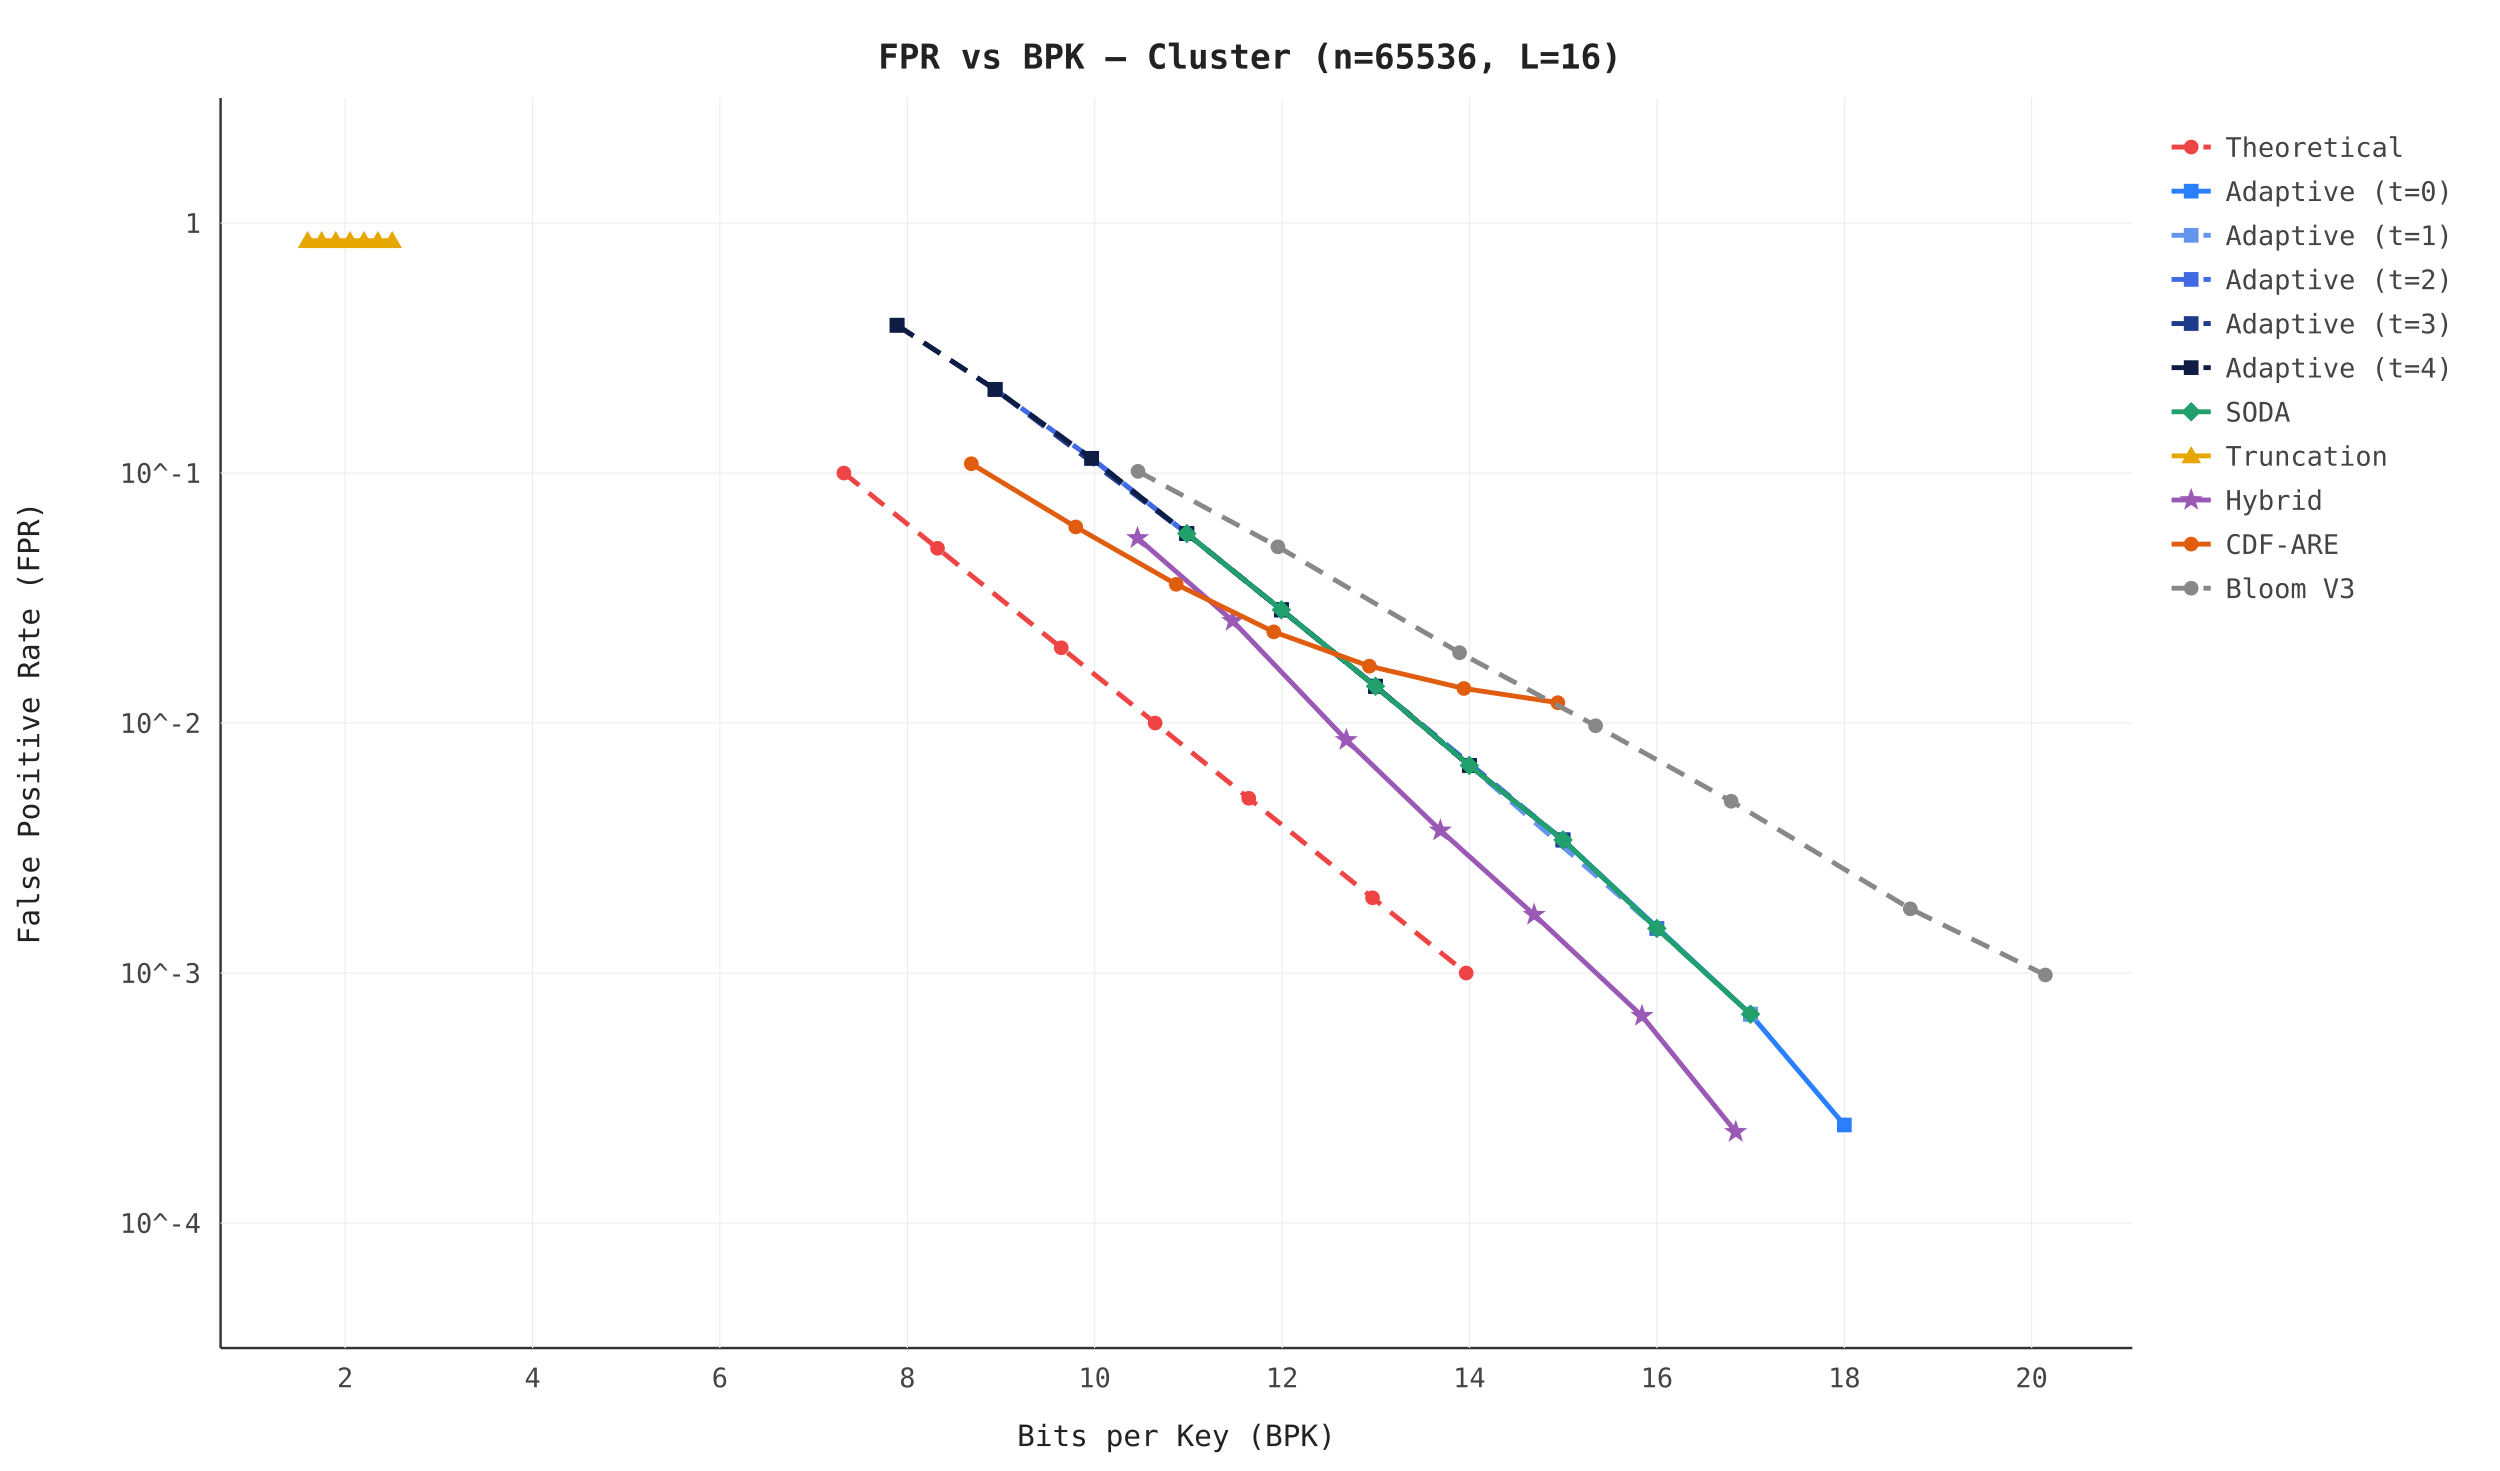
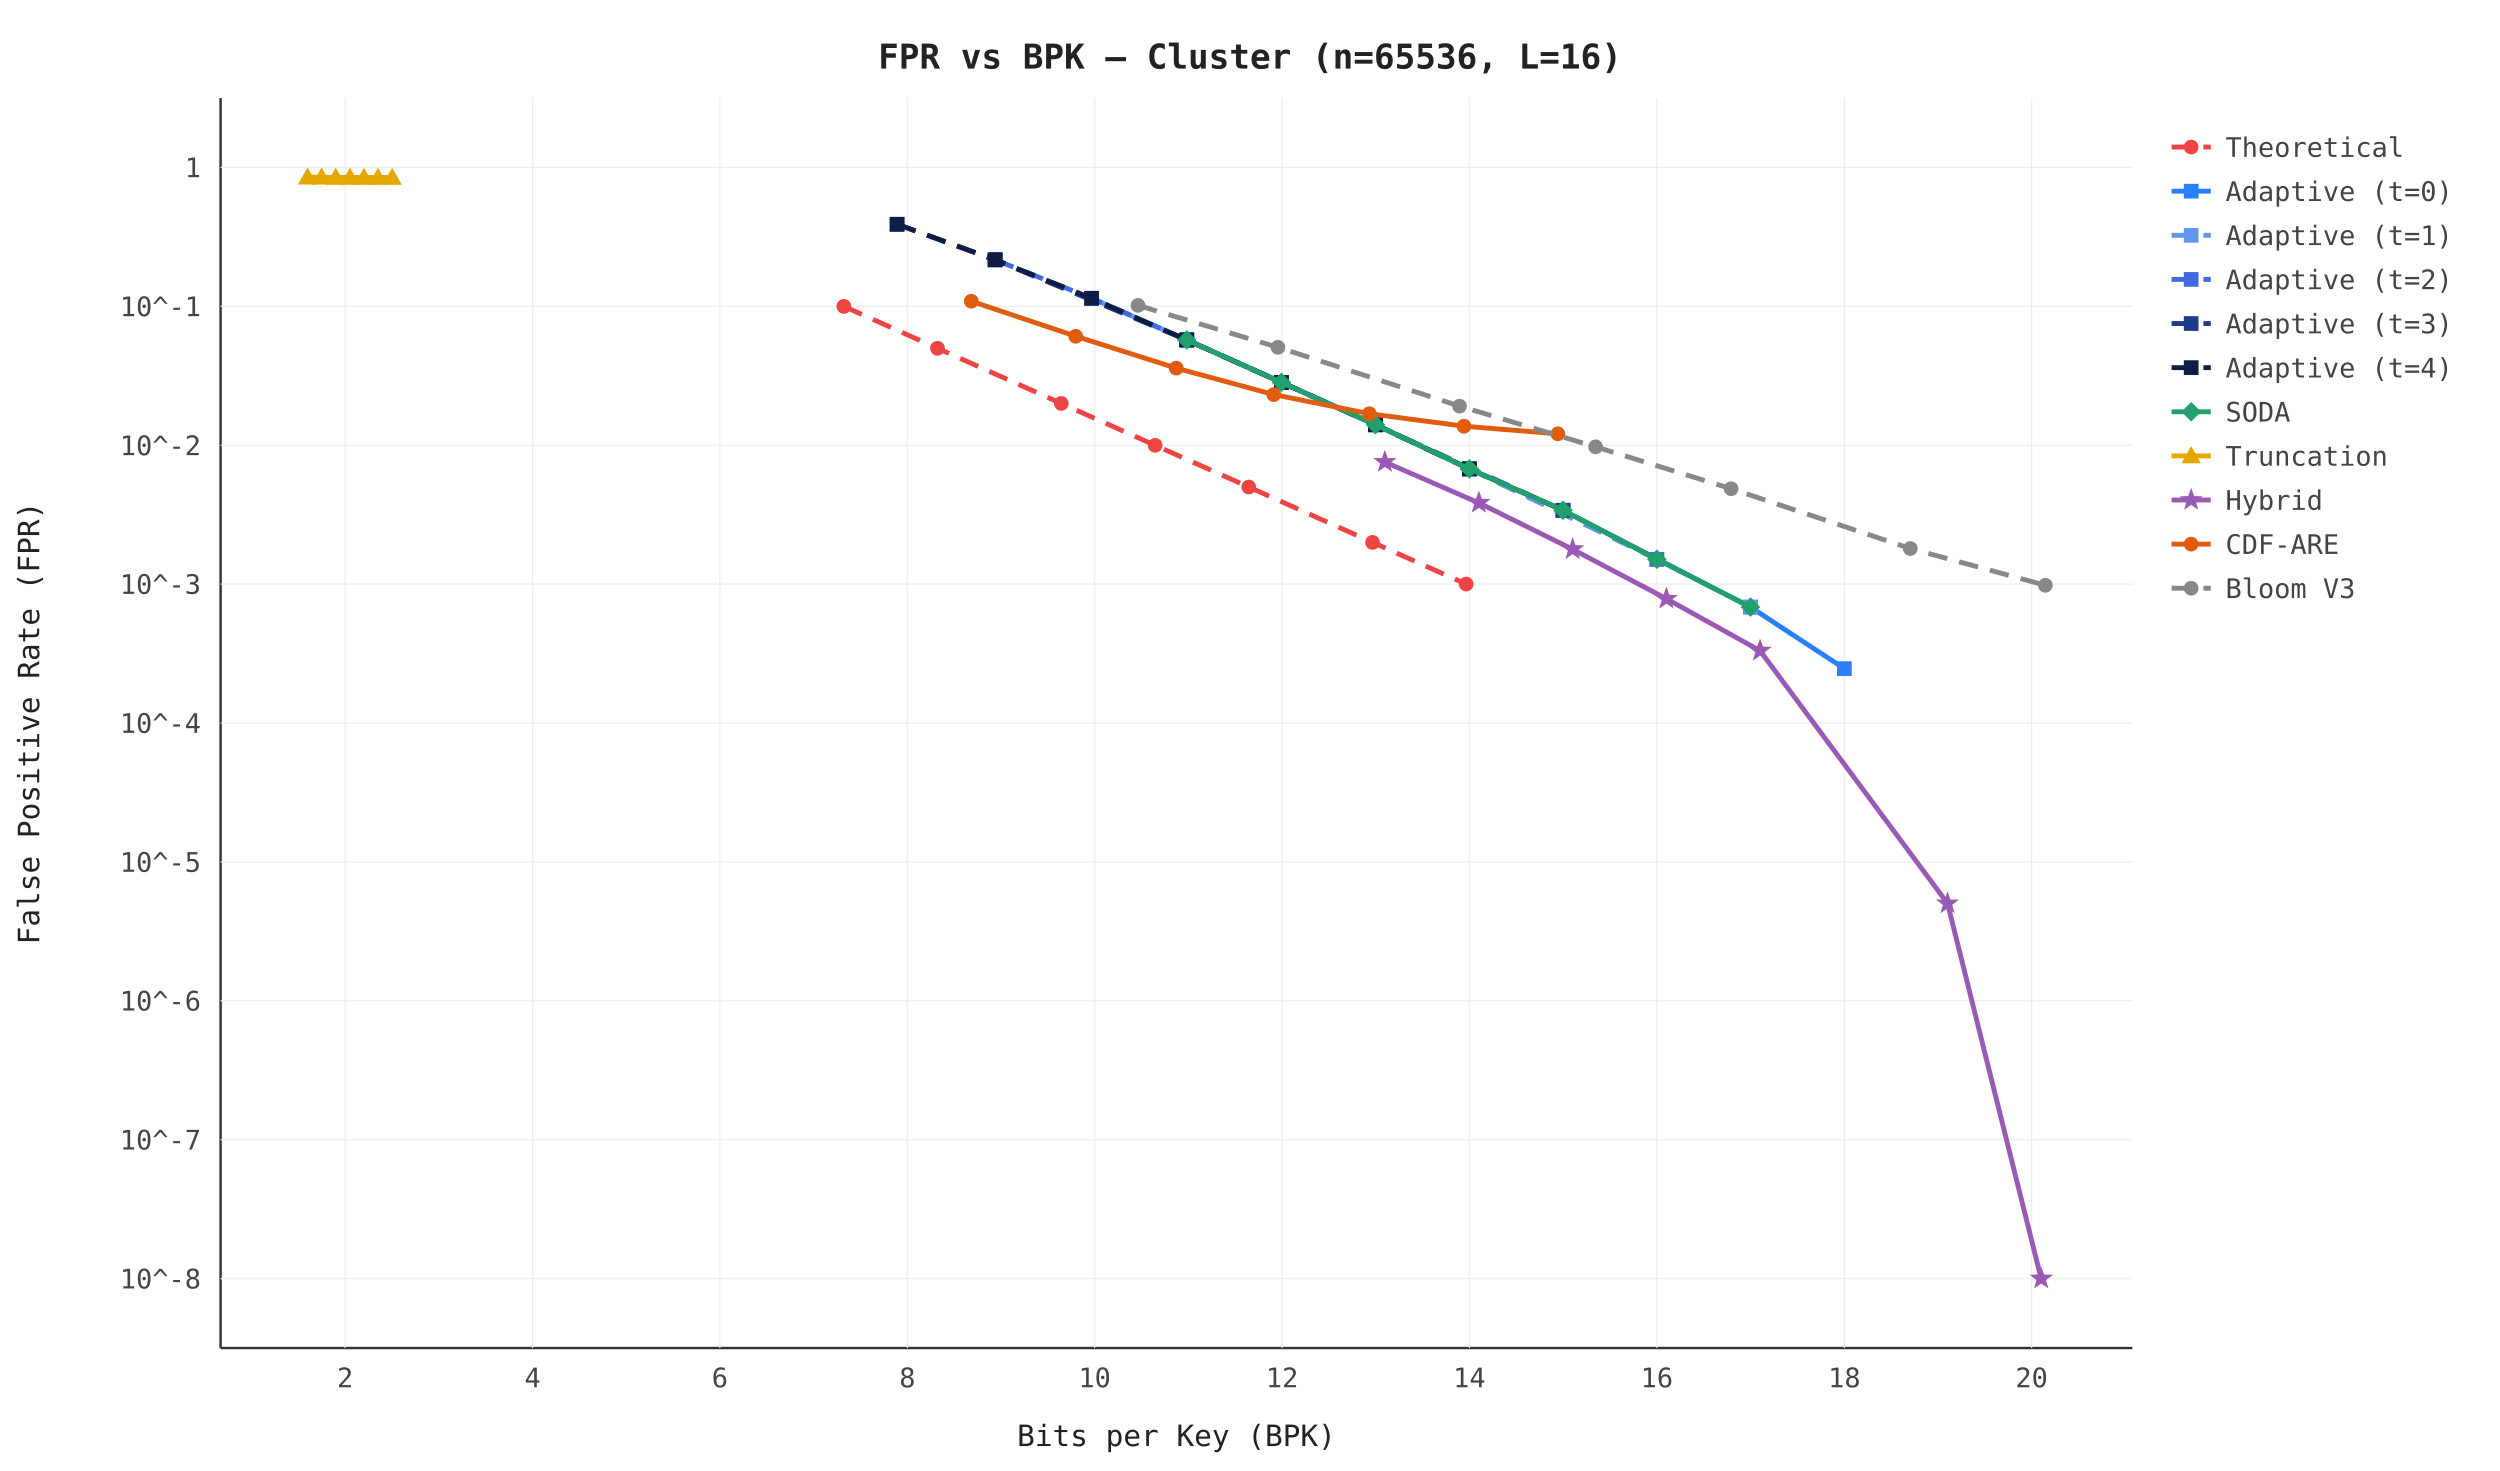
<svg xmlns="http://www.w3.org/2000/svg" width="1020" height="600" viewBox="0 0 1020 600">
  <style>text{font-family:Menlo,Monaco,monospace;font-size:12px;fill:#222} .axis{stroke:#333;stroke-width:1} .grid{stroke:#eee;stroke-width:0.5} .label{font-size:11px;fill:#444}</style>
  <text x="510" y="28" text-anchor="middle" style="font-size:14px;font-weight:bold">FPR vs BPK — Cluster (n=65536, L=16)</text>
  <line class="axis" x1="90.0" y1="550.0" x2="870.0" y2="550.0" />
  <line class="axis" x1="90.0" y1="40.0" x2="90.0" y2="550.0" />
-   <line class="grid" x1="90.0" y1="499.0" x2="870.0" y2="499.0" />
-   <text class="label" x="82.0" y="503.0" text-anchor="end">10^-4</text>
-   <line class="grid" x1="90.0" y1="397.0" x2="870.0" y2="397.0" />
-   <text class="label" x="82.0" y="401.0" text-anchor="end">10^-3</text>
+   <line class="grid" x1="90.0" y1="521.7" x2="870.0" y2="521.7" />
+   <text class="label" x="82.0" y="525.7" text-anchor="end">10^-8</text>
+   <line class="grid" x1="90.0" y1="465.0" x2="870.0" y2="465.0" />
+   <text class="label" x="82.0" y="469.0" text-anchor="end">10^-7</text>
+   <line class="grid" x1="90.0" y1="408.3" x2="870.0" y2="408.3" />
+   <text class="label" x="82.0" y="412.3" text-anchor="end">10^-6</text>
+   <line class="grid" x1="90.0" y1="351.7" x2="870.0" y2="351.7" />
+   <text class="label" x="82.0" y="355.7" text-anchor="end">10^-5</text>
  <line class="grid" x1="90.0" y1="295.0" x2="870.0" y2="295.0" />
-   <text class="label" x="82.0" y="299.0" text-anchor="end">10^-2</text>
-   <line class="grid" x1="90.0" y1="193.0" x2="870.0" y2="193.0" />
-   <text class="label" x="82.0" y="197.0" text-anchor="end">10^-1</text>
-   <line class="grid" x1="90.0" y1="91.0" x2="870.0" y2="91.0" />
-   <text class="label" x="82.0" y="95.0" text-anchor="end">1</text>
+   <text class="label" x="82.0" y="299.0" text-anchor="end">10^-4</text>
+   <line class="grid" x1="90.0" y1="238.3" x2="870.0" y2="238.3" />
+   <text class="label" x="82.0" y="242.3" text-anchor="end">10^-3</text>
+   <line class="grid" x1="90.0" y1="181.7" x2="870.0" y2="181.7" />
+   <text class="label" x="82.0" y="185.7" text-anchor="end">10^-2</text>
+   <line class="grid" x1="90.0" y1="125.0" x2="870.0" y2="125.0" />
+   <text class="label" x="82.0" y="129.0" text-anchor="end">10^-1</text>
+   <line class="grid" x1="90.0" y1="68.3" x2="870.0" y2="68.3" />
+   <text class="label" x="82.0" y="72.3" text-anchor="end">1</text>
  <line class="grid" x1="140.8" y1="40.0" x2="140.8" y2="550.0" />
  <text class="label" x="140.8" y="566.0" text-anchor="middle">2</text>
  <line class="grid" x1="217.3" y1="40.0" x2="217.3" y2="550.0" />
  <text class="label" x="217.3" y="566.0" text-anchor="middle">4</text>
  <line class="grid" x1="293.7" y1="40.0" x2="293.7" y2="550.0" />
  <text class="label" x="293.7" y="566.0" text-anchor="middle">6</text>
  <line class="grid" x1="370.2" y1="40.0" x2="370.2" y2="550.0" />
  <text class="label" x="370.2" y="566.0" text-anchor="middle">8</text>
  <line class="grid" x1="446.6" y1="40.0" x2="446.6" y2="550.0" />
  <text class="label" x="446.6" y="566.0" text-anchor="middle">10</text>
  <line class="grid" x1="523.1" y1="40.0" x2="523.1" y2="550.0" />
  <text class="label" x="523.1" y="566.0" text-anchor="middle">12</text>
  <line class="grid" x1="599.5" y1="40.0" x2="599.5" y2="550.0" />
  <text class="label" x="599.5" y="566.0" text-anchor="middle">14</text>
  <line class="grid" x1="676.0" y1="40.0" x2="676.0" y2="550.0" />
  <text class="label" x="676.0" y="566.0" text-anchor="middle">16</text>
  <line class="grid" x1="752.5" y1="40.0" x2="752.5" y2="550.0" />
  <text class="label" x="752.5" y="566.0" text-anchor="middle">18</text>
  <line class="grid" x1="828.9" y1="40.0" x2="828.9" y2="550.0" />
  <text class="label" x="828.9" y="566.0" text-anchor="middle">20</text>
-   <polyline fill="none" stroke="#ef4444" stroke-width="2" stroke-dasharray="8,5" points="344.3,193.0 382.5,223.7 433.0,264.3 471.3,295.0 509.5,325.7 560.0,366.3 598.2,397.0" />
-   <circle cx="344.3" cy="193.0" r="3" fill="#ef4444" />
-   <circle cx="382.5" cy="223.7" r="3" fill="#ef4444" />
-   <circle cx="433.0" cy="264.3" r="3" fill="#ef4444" />
-   <circle cx="471.3" cy="295.0" r="3" fill="#ef4444" />
-   <circle cx="509.5" cy="325.7" r="3" fill="#ef4444" />
-   <circle cx="560.0" cy="366.3" r="3" fill="#ef4444" />
-   <circle cx="598.2" cy="397.0" r="3" fill="#ef4444" />
-   <polyline fill="none" stroke="#2a7fff" stroke-width="2" points="484.2,217.7 522.8,248.8 561.2,280.0 599.5,312.3 637.7,342.7 714.2,413.8 752.5,459.0" />
-   <rect x="481.2" y="214.7" width="6" height="6" fill="#2a7fff" />
-   <rect x="519.8" y="245.8" width="6" height="6" fill="#2a7fff" />
-   <rect x="558.2" y="277.0" width="6" height="6" fill="#2a7fff" />
-   <rect x="596.5" y="309.3" width="6" height="6" fill="#2a7fff" />
-   <rect x="634.7" y="339.7" width="6" height="6" fill="#2a7fff" />
-   <rect x="711.2" y="410.8" width="6" height="6" fill="#2a7fff" />
-   <rect x="749.5" y="456.0" width="6" height="6" fill="#2a7fff" />
-   <polyline fill="none" stroke="#6495ED" stroke-width="2" stroke-dasharray="8,5" points="445.4,187.0 484.2,217.7 522.8,248.8 561.2,280.0 599.5,312.3 676.0,378.8 714.2,413.8" />
-   <rect x="442.4" y="184.0" width="6" height="6" fill="#6495ED" />
-   <rect x="481.2" y="214.7" width="6" height="6" fill="#6495ED" />
-   <rect x="519.8" y="245.8" width="6" height="6" fill="#6495ED" />
-   <rect x="558.2" y="277.0" width="6" height="6" fill="#6495ED" />
-   <rect x="596.5" y="309.3" width="6" height="6" fill="#6495ED" />
-   <rect x="673.0" y="375.8" width="6" height="6" fill="#6495ED" />
-   <rect x="711.2" y="410.8" width="6" height="6" fill="#6495ED" />
-   <polyline fill="none" stroke="#4169E1" stroke-width="2" stroke-dasharray="8,5" points="406.0,158.9 445.4,187.0 484.2,217.7 522.8,248.8 561.2,280.0 637.7,342.7 676.0,378.8" />
-   <rect x="403.0" y="155.9" width="6" height="6" fill="#4169E1" />
-   <rect x="442.4" y="184.0" width="6" height="6" fill="#4169E1" />
-   <rect x="481.2" y="214.7" width="6" height="6" fill="#4169E1" />
-   <rect x="519.8" y="245.8" width="6" height="6" fill="#4169E1" />
-   <rect x="558.2" y="277.0" width="6" height="6" fill="#4169E1" />
-   <rect x="634.7" y="339.7" width="6" height="6" fill="#4169E1" />
-   <rect x="673.0" y="375.8" width="6" height="6" fill="#4169E1" />
-   <polyline fill="none" stroke="#1E3A8A" stroke-width="2" stroke-dasharray="8,5" points="366.0,132.7 406.0,158.9 484.2,217.7 522.8,248.8 561.2,280.0 599.5,312.3 637.7,342.7" />
-   <rect x="363.0" y="129.7" width="6" height="6" fill="#1E3A8A" />
-   <rect x="403.0" y="155.9" width="6" height="6" fill="#1E3A8A" />
-   <rect x="481.2" y="214.7" width="6" height="6" fill="#1E3A8A" />
-   <rect x="519.8" y="245.8" width="6" height="6" fill="#1E3A8A" />
-   <rect x="558.2" y="277.0" width="6" height="6" fill="#1E3A8A" />
-   <rect x="596.5" y="309.3" width="6" height="6" fill="#1E3A8A" />
-   <rect x="634.7" y="339.7" width="6" height="6" fill="#1E3A8A" />
-   <polyline fill="none" stroke="#0F1D45" stroke-width="2" stroke-dasharray="8,5" points="366.0,132.7 406.0,158.9 445.4,187.0 484.2,217.7 522.8,248.8 561.2,280.0 599.5,312.3" />
-   <rect x="363.0" y="129.7" width="6" height="6" fill="#0F1D45" />
-   <rect x="403.0" y="155.9" width="6" height="6" fill="#0F1D45" />
-   <rect x="442.4" y="184.0" width="6" height="6" fill="#0F1D45" />
-   <rect x="481.2" y="214.7" width="6" height="6" fill="#0F1D45" />
-   <rect x="519.8" y="245.8" width="6" height="6" fill="#0F1D45" />
-   <rect x="558.2" y="277.0" width="6" height="6" fill="#0F1D45" />
-   <rect x="596.5" y="309.3" width="6" height="6" fill="#0F1D45" />
-   <polyline fill="none" stroke="#22a06b" stroke-width="2" points="484.2,217.7 522.8,248.8 561.2,280.0 599.5,312.3 637.7,342.7 676.0,378.8 714.2,413.8" />
-   <polygon points="484.2,213.7 488.2,217.7 484.2,221.7 480.2,217.7" fill="#22a06b" />
-   <polygon points="522.8,244.8 526.8,248.8 522.8,252.8 518.8,248.8" fill="#22a06b" />
-   <polygon points="561.2,276.0 565.2,280.0 561.2,284.0 557.2,280.0" fill="#22a06b" />
-   <polygon points="599.5,308.3 603.5,312.3 599.5,316.3 595.5,312.3" fill="#22a06b" />
-   <polygon points="637.7,338.7 641.7,342.7 637.7,346.7 633.7,342.7" fill="#22a06b" />
-   <polygon points="676.0,374.8 680.0,378.8 676.0,382.8 672.0,378.8" fill="#22a06b" />
-   <polygon points="714.2,409.8 718.2,413.8 714.2,417.8 710.2,413.8" fill="#22a06b" />
-   <polyline fill="none" stroke="#e6a800" stroke-width="2" points="125.5,98.2 131.2,98.2 137.0,98.2 142.8,98.2 148.5,98.2 154.2,98.2 160.0,98.2" />
-   <polygon points="125.5,94.2 129.5,101.2 121.5,101.2" fill="#e6a800" />
-   <polygon points="131.2,94.2 135.2,101.2 127.2,101.2" fill="#e6a800" />
-   <polygon points="137.0,94.2 141.0,101.2 133.0,101.2" fill="#e6a800" />
-   <polygon points="142.8,94.2 146.8,101.2 138.8,101.2" fill="#e6a800" />
-   <polygon points="148.5,94.2 152.5,101.2 144.5,101.2" fill="#e6a800" />
-   <polygon points="154.2,94.2 158.2,101.2 150.2,101.2" fill="#e6a800" />
-   <polygon points="160.0,94.2 164.0,101.2 156.0,101.2" fill="#e6a800" />
-   <polyline fill="none" stroke="#9b59b6" stroke-width="2" points="464.1,219.5 502.9,253.3 549.3,301.9 587.7,338.8 625.9,373.2 669.9,414.5 708.2,461.8" />
-   <polygon points="464.1,214.5 462.9,217.9 459.4,218.0 462.2,220.1 461.2,223.6 464.1,221.5 467.1,223.6 466.0,220.1 468.9,218.0 465.3,217.9" fill="#9b59b6" />
-   <polygon points="502.9,248.3 501.7,251.7 498.2,251.8 501.0,253.9 500.0,257.4 502.9,255.3 505.9,257.4 504.8,253.9 507.7,251.8 504.1,251.7" fill="#9b59b6" />
-   <polygon points="549.3,296.9 548.1,300.3 544.5,300.4 547.4,302.5 546.4,306.0 549.3,303.9 552.2,306.0 551.2,302.5 554.0,300.4 550.5,300.3" fill="#9b59b6" />
-   <polygon points="587.7,333.8 586.5,337.2 582.9,337.3 585.7,339.4 584.7,342.9 587.7,340.8 590.6,342.9 589.6,339.4 592.4,337.3 588.8,337.2" fill="#9b59b6" />
-   <polygon points="625.9,368.2 624.8,371.6 621.2,371.7 624.0,373.8 623.0,377.3 625.9,375.2 628.9,377.3 627.8,373.8 630.7,371.7 627.1,371.6" fill="#9b59b6" />
-   <polygon points="669.9,409.5 668.8,412.9 665.2,412.9 668.0,415.1 667.0,418.5 669.9,416.5 672.9,418.5 671.8,415.1 674.7,412.9 671.1,412.9" fill="#9b59b6" />
-   <polygon points="708.2,456.8 707.0,460.2 703.4,460.3 706.3,462.4 705.2,465.9 708.2,463.8 711.1,465.9 710.1,462.4 712.9,460.3 709.3,460.2" fill="#9b59b6" />
-   <polyline fill="none" stroke="#e05d10" stroke-width="2" points="396.3,189.2 438.9,215.0 479.9,238.4 519.7,257.8 558.7,271.8 597.3,280.9 635.6,286.7" />
-   <circle cx="396.3" cy="189.2" r="3" fill="#e05d10" />
-   <circle cx="438.9" cy="215.0" r="3" fill="#e05d10" />
-   <circle cx="479.9" cy="238.4" r="3" fill="#e05d10" />
-   <circle cx="519.7" cy="257.8" r="3" fill="#e05d10" />
-   <circle cx="558.7" cy="271.8" r="3" fill="#e05d10" />
-   <circle cx="597.3" cy="280.9" r="3" fill="#e05d10" />
-   <circle cx="635.6" cy="286.7" r="3" fill="#e05d10" />
-   <polyline fill="none" stroke="#888888" stroke-width="2" stroke-dasharray="8,5" points="464.3,192.3 521.4,223.1 595.5,266.3 651.0,296.1 706.3,326.9 779.4,370.8 834.5,397.8" />
-   <circle cx="464.3" cy="192.3" r="3" fill="#888888" />
-   <circle cx="521.4" cy="223.1" r="3" fill="#888888" />
-   <circle cx="595.5" cy="266.3" r="3" fill="#888888" />
-   <circle cx="651.0" cy="296.1" r="3" fill="#888888" />
-   <circle cx="706.3" cy="326.9" r="3" fill="#888888" />
-   <circle cx="779.4" cy="370.8" r="3" fill="#888888" />
-   <circle cx="834.5" cy="397.8" r="3" fill="#888888" />
+   <polyline fill="none" stroke="#ef4444" stroke-width="2" stroke-dasharray="8,5" points="344.3,125.0 382.5,142.1 433.0,164.6 471.3,181.7 509.5,198.7 560.0,221.3 598.2,238.3" />
+   <circle cx="344.3" cy="125.0" r="3" fill="#ef4444" />
+   <circle cx="382.5" cy="142.1" r="3" fill="#ef4444" />
+   <circle cx="433.0" cy="164.6" r="3" fill="#ef4444" />
+   <circle cx="471.3" cy="181.7" r="3" fill="#ef4444" />
+   <circle cx="509.5" cy="198.7" r="3" fill="#ef4444" />
+   <circle cx="560.0" cy="221.3" r="3" fill="#ef4444" />
+   <circle cx="598.2" cy="238.3" r="3" fill="#ef4444" />
+   <polyline fill="none" stroke="#2a7fff" stroke-width="2" points="484.2,138.7 522.8,156.0 561.2,173.3 599.5,191.3 637.7,208.2 714.2,247.7 752.5,272.8" />
+   <rect x="481.2" y="135.7" width="6" height="6" fill="#2a7fff" />
+   <rect x="519.8" y="153.0" width="6" height="6" fill="#2a7fff" />
+   <rect x="558.2" y="170.3" width="6" height="6" fill="#2a7fff" />
+   <rect x="596.5" y="188.3" width="6" height="6" fill="#2a7fff" />
+   <rect x="634.7" y="205.2" width="6" height="6" fill="#2a7fff" />
+   <rect x="711.2" y="244.7" width="6" height="6" fill="#2a7fff" />
+   <rect x="749.5" y="269.8" width="6" height="6" fill="#2a7fff" />
+   <polyline fill="none" stroke="#6495ED" stroke-width="2" stroke-dasharray="8,5" points="445.4,121.7 484.2,138.7 522.8,156.0 561.2,173.3 599.5,191.3 676.0,228.2 714.2,247.7" />
+   <rect x="442.4" y="118.7" width="6" height="6" fill="#6495ED" />
+   <rect x="481.2" y="135.7" width="6" height="6" fill="#6495ED" />
+   <rect x="519.8" y="153.0" width="6" height="6" fill="#6495ED" />
+   <rect x="558.2" y="170.3" width="6" height="6" fill="#6495ED" />
+   <rect x="596.5" y="188.3" width="6" height="6" fill="#6495ED" />
+   <rect x="673.0" y="225.2" width="6" height="6" fill="#6495ED" />
+   <rect x="711.2" y="244.7" width="6" height="6" fill="#6495ED" />
+   <polyline fill="none" stroke="#4169E1" stroke-width="2" stroke-dasharray="8,5" points="406.0,106.0 445.4,121.7 484.2,138.7 522.8,156.0 561.2,173.3 637.7,208.2 676.0,228.2" />
+   <rect x="403.0" y="103.0" width="6" height="6" fill="#4169E1" />
+   <rect x="442.4" y="118.7" width="6" height="6" fill="#4169E1" />
+   <rect x="481.2" y="135.7" width="6" height="6" fill="#4169E1" />
+   <rect x="519.8" y="153.0" width="6" height="6" fill="#4169E1" />
+   <rect x="558.2" y="170.3" width="6" height="6" fill="#4169E1" />
+   <rect x="634.7" y="205.2" width="6" height="6" fill="#4169E1" />
+   <rect x="673.0" y="225.2" width="6" height="6" fill="#4169E1" />
+   <polyline fill="none" stroke="#1E3A8A" stroke-width="2" stroke-dasharray="8,5" points="366.0,91.5 406.0,106.0 484.2,138.7 522.8,156.0 561.2,173.3 599.5,191.3 637.7,208.2" />
+   <rect x="363.0" y="88.5" width="6" height="6" fill="#1E3A8A" />
+   <rect x="403.0" y="103.0" width="6" height="6" fill="#1E3A8A" />
+   <rect x="481.2" y="135.7" width="6" height="6" fill="#1E3A8A" />
+   <rect x="519.8" y="153.0" width="6" height="6" fill="#1E3A8A" />
+   <rect x="558.2" y="170.3" width="6" height="6" fill="#1E3A8A" />
+   <rect x="596.5" y="188.3" width="6" height="6" fill="#1E3A8A" />
+   <rect x="634.7" y="205.2" width="6" height="6" fill="#1E3A8A" />
+   <polyline fill="none" stroke="#0F1D45" stroke-width="2" stroke-dasharray="8,5" points="366.0,91.5 406.0,106.0 445.4,121.7 484.2,138.7 522.8,156.0 561.2,173.3 599.5,191.3" />
+   <rect x="363.0" y="88.5" width="6" height="6" fill="#0F1D45" />
+   <rect x="403.0" y="103.0" width="6" height="6" fill="#0F1D45" />
+   <rect x="442.4" y="118.7" width="6" height="6" fill="#0F1D45" />
+   <rect x="481.2" y="135.7" width="6" height="6" fill="#0F1D45" />
+   <rect x="519.8" y="153.0" width="6" height="6" fill="#0F1D45" />
+   <rect x="558.2" y="170.3" width="6" height="6" fill="#0F1D45" />
+   <rect x="596.5" y="188.3" width="6" height="6" fill="#0F1D45" />
+   <polyline fill="none" stroke="#22a06b" stroke-width="2" points="484.2,138.7 522.8,156.0 561.2,173.3 599.5,191.3 637.7,208.2 676.0,228.2 714.2,247.7" />
+   <polygon points="484.2,134.7 488.2,138.7 484.2,142.7 480.2,138.7" fill="#22a06b" />
+   <polygon points="522.8,152.0 526.8,156.0 522.8,160.0 518.8,156.0" fill="#22a06b" />
+   <polygon points="561.2,169.3 565.2,173.3 561.2,177.3 557.2,173.3" fill="#22a06b" />
+   <polygon points="599.5,187.3 603.5,191.3 599.5,195.3 595.5,191.3" fill="#22a06b" />
+   <polygon points="637.7,204.2 641.7,208.2 637.7,212.2 633.7,208.2" fill="#22a06b" />
+   <polygon points="676.0,224.2 680.0,228.2 676.0,232.2 672.0,228.2" fill="#22a06b" />
+   <polygon points="714.2,243.7 718.2,247.7 714.2,251.7 710.2,247.7" fill="#22a06b" />
+   <polyline fill="none" stroke="#e6a800" stroke-width="2" points="125.5,72.3 131.2,72.3 137.0,72.4 142.8,72.4 148.5,72.4 154.2,72.4 160.0,72.4" />
+   <polygon points="125.5,68.3 129.5,75.3 121.5,75.3" fill="#e6a800" />
+   <polygon points="131.2,68.3 135.2,75.3 127.2,75.3" fill="#e6a800" />
+   <polygon points="137.0,68.4 141.0,75.4 133.0,75.4" fill="#e6a800" />
+   <polygon points="142.8,68.4 146.8,75.4 138.8,75.4" fill="#e6a800" />
+   <polygon points="148.5,68.4 152.5,75.4 144.5,75.4" fill="#e6a800" />
+   <polygon points="154.2,68.4 158.2,75.4 150.2,75.4" fill="#e6a800" />
+   <polygon points="160.0,68.4 164.0,75.4 156.0,75.4" fill="#e6a800" />
+   <polyline fill="none" stroke="#9b59b6" stroke-width="2" points="565.0,188.5 603.4,205.2 641.6,224.1 679.9,244.3 718.1,265.5 794.6,368.6 832.8,521.7" />
+   <polygon points="565.0,183.5 563.8,186.9 560.3,186.9 563.1,189.1 562.1,192.5 565.0,190.5 568.0,192.5 566.9,189.1 569.8,186.9 566.2,186.9" fill="#9b59b6" />
+   <polygon points="603.4,200.2 602.2,203.5 598.6,203.6 601.5,205.8 600.4,209.2 603.4,207.2 606.3,209.2 605.3,205.8 608.1,203.6 604.6,203.5" fill="#9b59b6" />
+   <polygon points="641.6,219.1 640.5,222.4 636.9,222.5 639.7,224.7 638.7,228.1 641.6,226.1 644.6,228.1 643.5,224.7 646.4,222.5 642.8,222.4" fill="#9b59b6" />
+   <polygon points="679.9,239.3 678.7,242.7 675.1,242.8 678.0,244.9 676.9,248.3 679.9,246.3 682.8,248.3 681.8,244.9 684.6,242.8 681.1,242.7" fill="#9b59b6" />
+   <polygon points="718.1,260.5 716.9,263.8 713.4,263.9 716.2,266.1 715.2,269.5 718.1,267.5 721.1,269.5 720.0,266.1 722.9,263.9 719.3,263.8" fill="#9b59b6" />
+   <polygon points="794.6,363.6 793.4,367.0 789.8,367.0 792.7,369.2 791.7,372.6 794.6,370.6 797.5,372.6 796.5,369.2 799.3,367.0 795.8,367.0" fill="#9b59b6" />
+   <polygon points="832.8,516.7 831.6,520.0 828.1,520.1 830.9,522.3 829.9,525.7 832.8,523.7 835.8,525.7 834.7,522.3 837.6,520.1 834.0,520.0" fill="#9b59b6" />
+   <polyline fill="none" stroke="#e05d10" stroke-width="2" points="396.3,122.9 438.9,137.2 479.9,150.2 519.7,161.0 558.7,168.8 597.3,173.9 635.6,177.0" />
+   <circle cx="396.3" cy="122.9" r="3" fill="#e05d10" />
+   <circle cx="438.9" cy="137.2" r="3" fill="#e05d10" />
+   <circle cx="479.9" cy="150.2" r="3" fill="#e05d10" />
+   <circle cx="519.7" cy="161.0" r="3" fill="#e05d10" />
+   <circle cx="558.7" cy="168.8" r="3" fill="#e05d10" />
+   <circle cx="597.3" cy="173.9" r="3" fill="#e05d10" />
+   <circle cx="635.6" cy="177.0" r="3" fill="#e05d10" />
+   <polyline fill="none" stroke="#888888" stroke-width="2" stroke-dasharray="8,5" points="464.3,124.6 521.4,141.7 595.5,165.7 651.0,182.3 706.3,199.4 779.4,223.8 834.5,238.8" />
+   <circle cx="464.3" cy="124.6" r="3" fill="#888888" />
+   <circle cx="521.4" cy="141.7" r="3" fill="#888888" />
+   <circle cx="595.5" cy="165.7" r="3" fill="#888888" />
+   <circle cx="651.0" cy="182.3" r="3" fill="#888888" />
+   <circle cx="706.3" cy="199.4" r="3" fill="#888888" />
+   <circle cx="779.4" cy="223.8" r="3" fill="#888888" />
+   <circle cx="834.5" cy="238.8" r="3" fill="#888888" />
  <line x1="886" y1="60" x2="902" y2="60" stroke="#ef4444" stroke-width="2" stroke-dasharray="8,5" />
  <circle cx="894.0" cy="60.0" r="3" fill="#ef4444" />
  <text class="label" x="908" y="64">Theoretical</text>
  <line x1="886" y1="78" x2="902" y2="78" stroke="#2a7fff" stroke-width="2" />
  <rect x="891.0" y="75.0" width="6" height="6" fill="#2a7fff" />
  <text class="label" x="908" y="82">Adaptive (t=0)</text>
  <line x1="886" y1="96" x2="902" y2="96" stroke="#6495ED" stroke-width="2" stroke-dasharray="8,5" />
  <rect x="891.0" y="93.0" width="6" height="6" fill="#6495ED" />
  <text class="label" x="908" y="100">Adaptive (t=1)</text>
  <line x1="886" y1="114" x2="902" y2="114" stroke="#4169E1" stroke-width="2" stroke-dasharray="8,5" />
  <rect x="891.0" y="111.0" width="6" height="6" fill="#4169E1" />
  <text class="label" x="908" y="118">Adaptive (t=2)</text>
  <line x1="886" y1="132" x2="902" y2="132" stroke="#1E3A8A" stroke-width="2" stroke-dasharray="8,5" />
  <rect x="891.0" y="129.0" width="6" height="6" fill="#1E3A8A" />
  <text class="label" x="908" y="136">Adaptive (t=3)</text>
  <line x1="886" y1="150" x2="902" y2="150" stroke="#0F1D45" stroke-width="2" stroke-dasharray="8,5" />
  <rect x="891.0" y="147.0" width="6" height="6" fill="#0F1D45" />
  <text class="label" x="908" y="154">Adaptive (t=4)</text>
  <line x1="886" y1="168" x2="902" y2="168" stroke="#22a06b" stroke-width="2" />
  <polygon points="894.0,164.0 898.0,168.0 894.0,172.0 890.0,168.0" fill="#22a06b" />
  <text class="label" x="908" y="172">SODA</text>
  <line x1="886" y1="186" x2="902" y2="186" stroke="#e6a800" stroke-width="2" />
  <polygon points="894.0,182.0 898.0,189.0 890.0,189.0" fill="#e6a800" />
  <text class="label" x="908" y="190">Truncation</text>
  <line x1="886" y1="204" x2="902" y2="204" stroke="#9b59b6" stroke-width="2" />
  <polygon points="894.0,199.0 892.8,202.4 889.2,202.5 892.1,204.6 891.1,208.0 894.0,206.0 896.9,208.0 895.9,204.6 898.8,202.5 895.2,202.4" fill="#9b59b6" />
  <text class="label" x="908" y="208">Hybrid</text>
  <line x1="886" y1="222" x2="902" y2="222" stroke="#e05d10" stroke-width="2" />
  <circle cx="894.0" cy="222.0" r="3" fill="#e05d10" />
  <text class="label" x="908" y="226">CDF-ARE</text>
  <line x1="886" y1="240" x2="902" y2="240" stroke="#888888" stroke-width="2" stroke-dasharray="8,5" />
  <circle cx="894.0" cy="240.0" r="3" fill="#888888" />
  <text class="label" x="908" y="244">Bloom V3</text>
  <text x="480" y="590" text-anchor="middle">Bits per Key (BPK)</text>
  <text transform="translate(16,295) rotate(-90)" text-anchor="middle">False Positive Rate (FPR)</text>
</svg>
